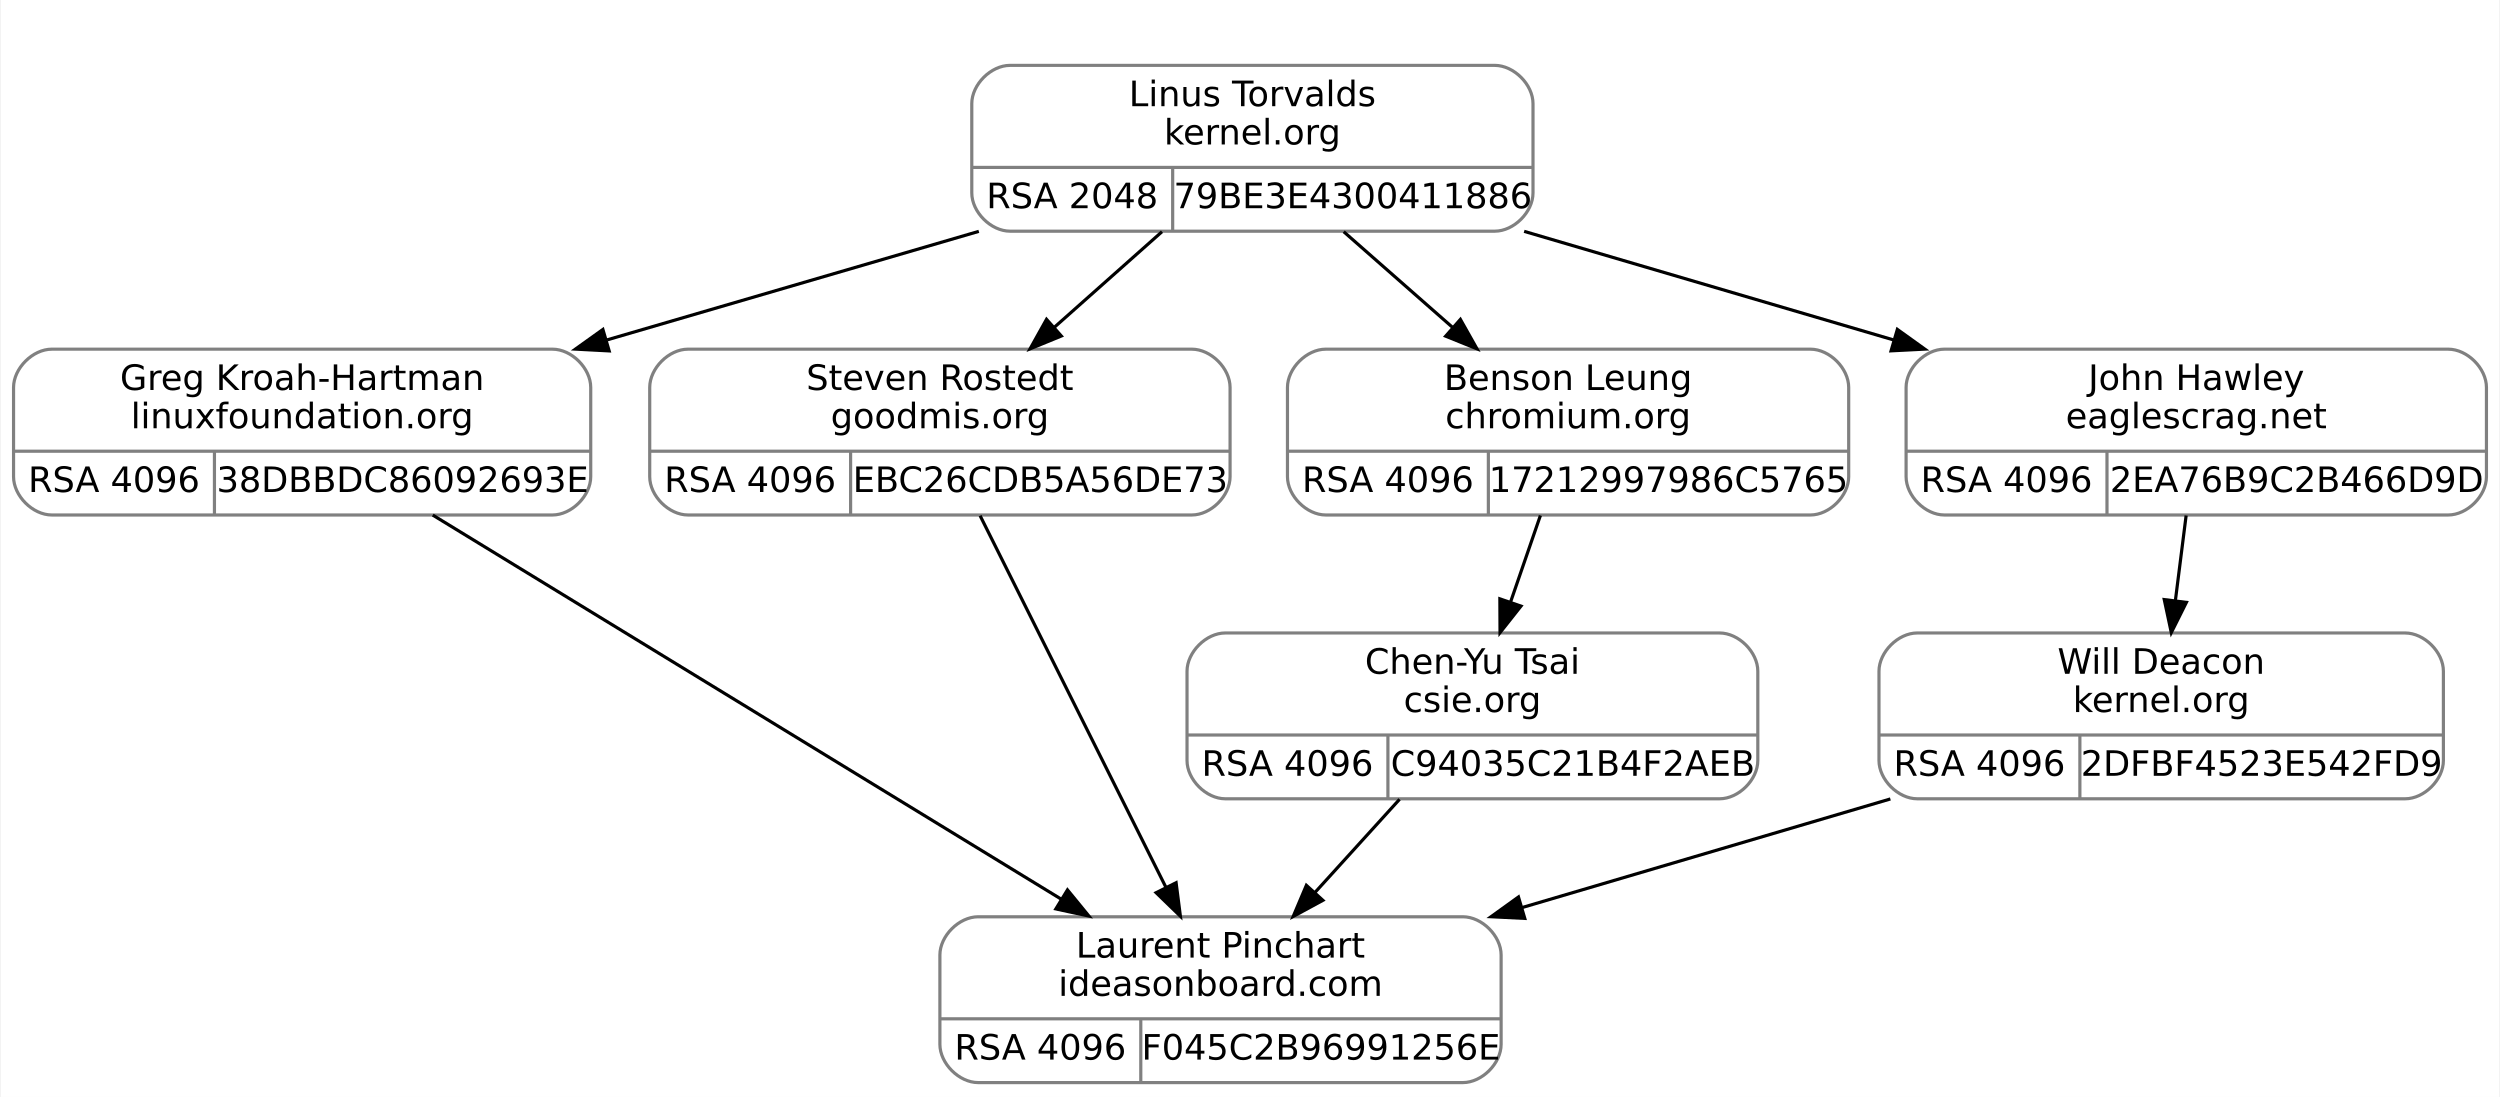
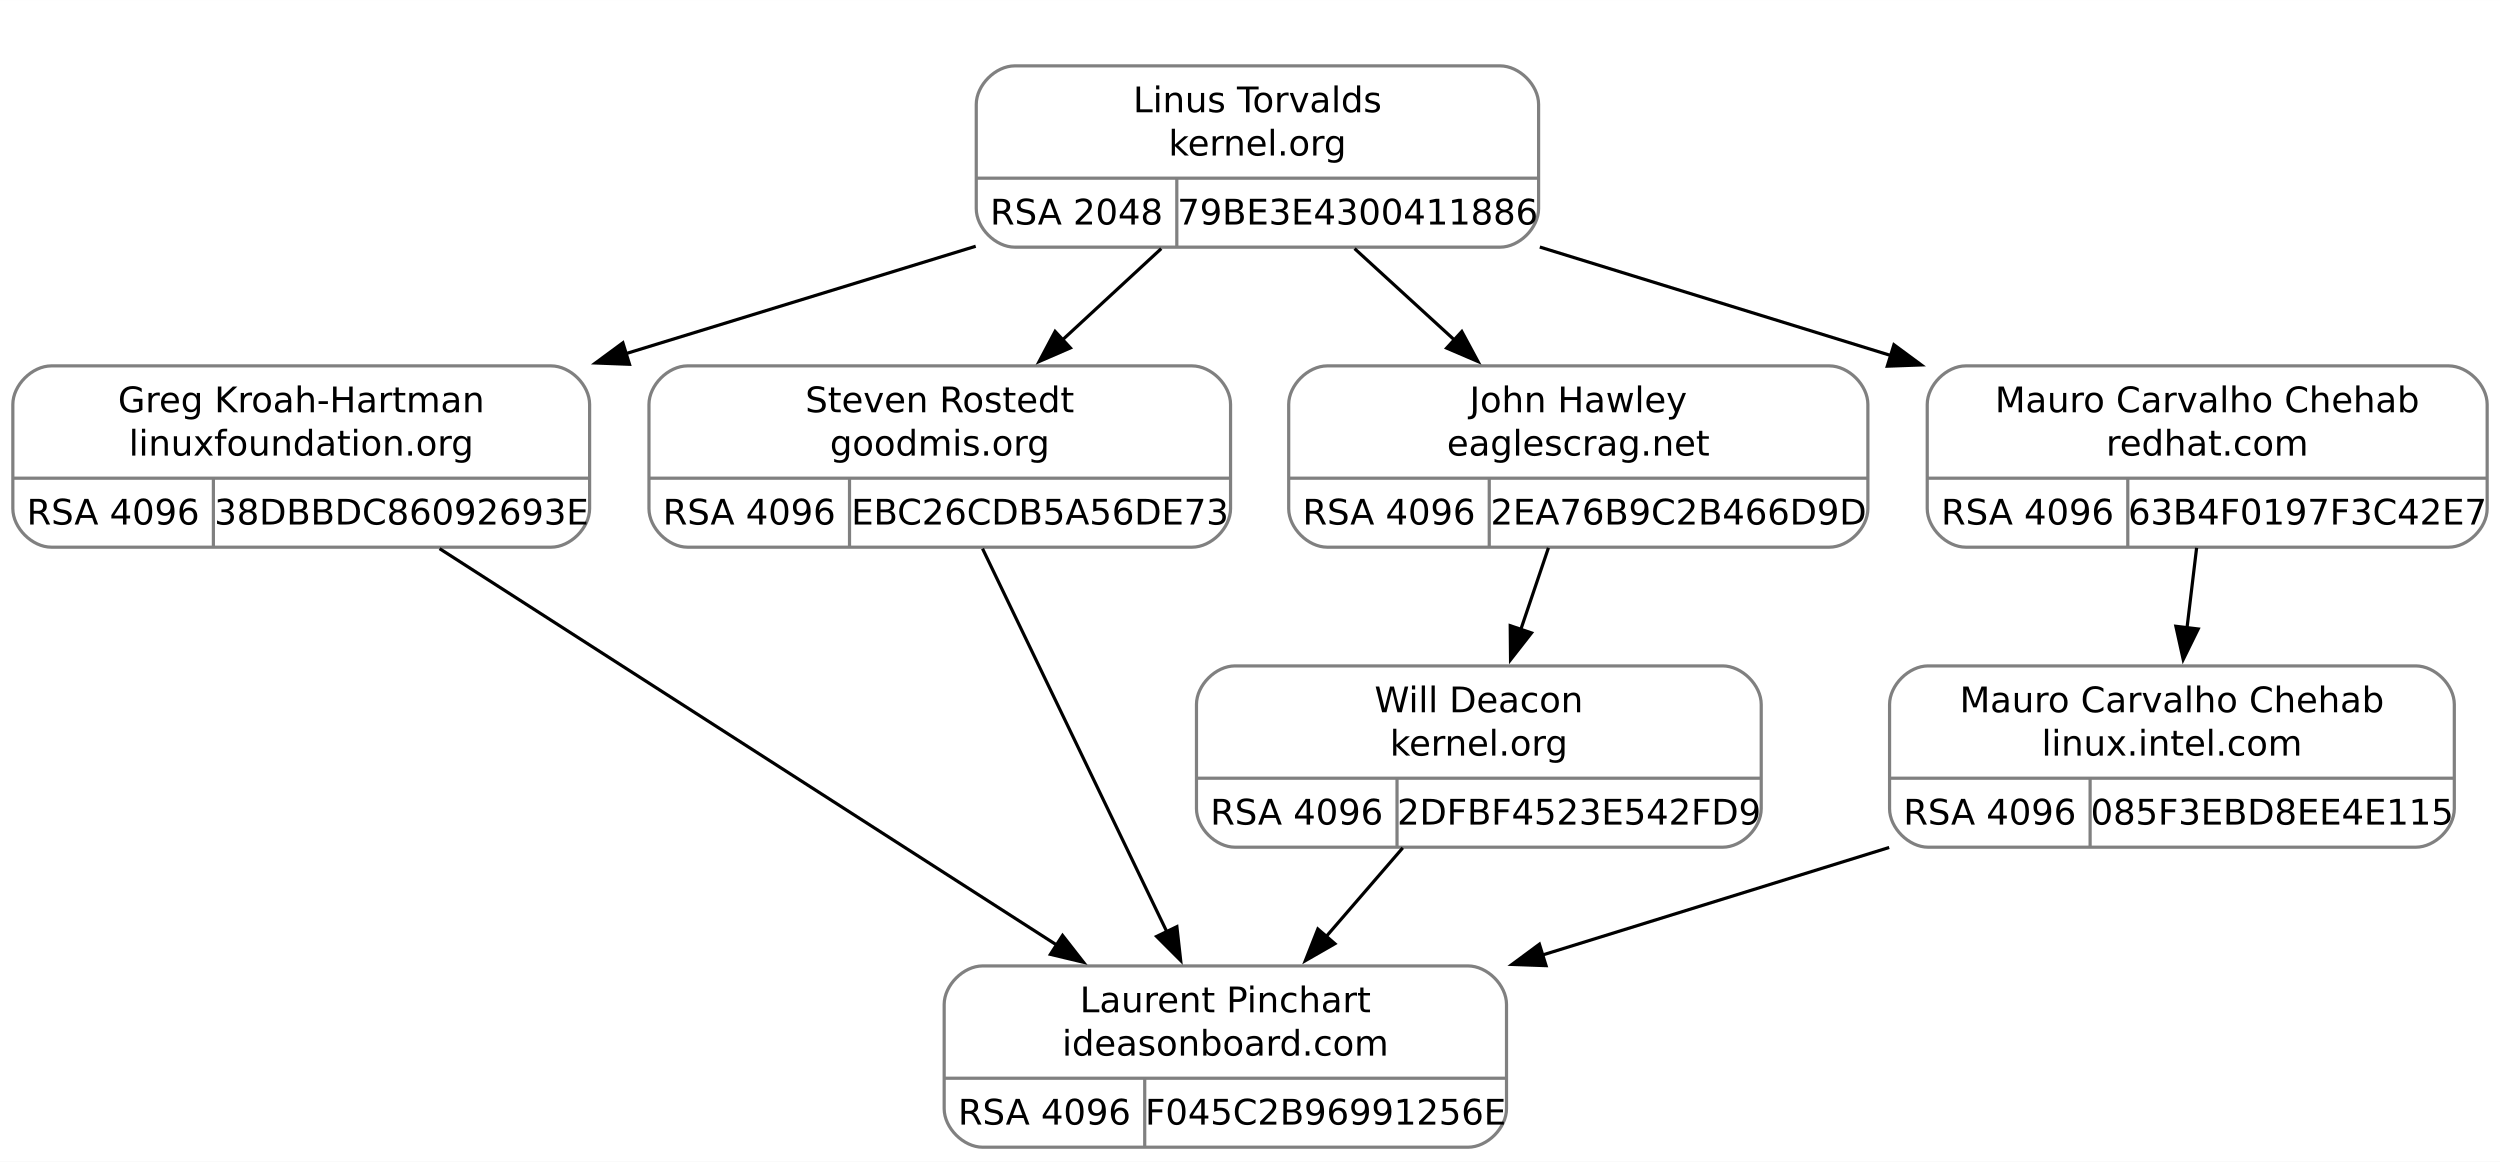
- <svg xmlns="http://www.w3.org/2000/svg" width="784pt" height="344pt" viewBox="0.00 0.00 783.50 344.00">
-   <g id="graph0" class="graph" transform="scale(1 1) rotate(0) translate(4 340)">
-     <polygon fill="white" stroke="transparent" points="-4,4 -4,-340 779.5,-340 779.5,4 -4,4" />
+ <svg xmlns="http://www.w3.org/2000/svg" width="779pt" height="362pt" viewBox="0.00 0.00 779.12 362.00">
+   <g id="graph0" class="graph" transform="scale(1 1) rotate(0) translate(4 358)">
+     <polygon fill="white" stroke="none" points="-4,4 -4,-358 775.12,-358 775.12,4 -4,4" />
    <g id="clust1" class="cluster">
-       <polygon fill="none" stroke="white" points="292.5,-259 292.5,-328 484.5,-328 484.5,-259 292.5,-259" />
+       <polygon fill="none" stroke="white" points="291.88,-272.5 291.88,-346 483.88,-346 483.88,-272.5 291.88,-272.5" />
    </g>
    <g id="node1" class="node">
-       <path fill="none" stroke="gray" d="M12,-178.5C12,-178.5 169,-178.5 169,-178.5 175,-178.5 181,-184.5 181,-190.5 181,-190.5 181,-218.5 181,-218.5 181,-224.5 175,-230.5 169,-230.5 169,-230.5 12,-230.5 12,-230.5 6,-230.5 0,-224.5 0,-218.5 0,-218.5 0,-190.5 0,-190.5 0,-184.5 6,-178.5 12,-178.5" />
-       <text text-anchor="middle" x="90.5" y="-217.7" font-family="droid sans,dejavu sans,helvetica" font-size="11.00">Greg Kroah-Hartman</text>
-       <text text-anchor="middle" x="90.5" y="-205.7" font-family="droid sans,dejavu sans,helvetica" font-size="11.00">linuxfoundation.org</text>
-       <polyline fill="none" stroke="gray" points="0,-198.5 181,-198.5 " />
-       <text text-anchor="middle" x="31.5" y="-185.7" font-family="droid sans,dejavu sans,helvetica" font-size="11.00">RSA 4096</text>
-       <polyline fill="none" stroke="gray" points="63,-178.5 63,-198.5 " />
-       <text text-anchor="middle" x="122" y="-185.7" font-family="droid sans,dejavu sans,helvetica" font-size="11.00">38DBBDC86092693E</text>
+       <path fill="none" stroke="gray" d="M12,-187.5C12,-187.5 167.75,-187.5 167.75,-187.5 173.75,-187.5 179.75,-193.5 179.75,-199.5 179.75,-199.5 179.75,-232 179.75,-232 179.75,-238 173.75,-244 167.75,-244 167.75,-244 12,-244 12,-244 6,-244 0,-238 0,-232 0,-232 0,-199.5 0,-199.5 0,-193.5 6,-187.5 12,-187.5" />
+       <text text-anchor="middle" x="89.88" y="-229.55" font-family="droid sans,dejavu sans,helvetica" font-size="11.00">Greg Kroah-Hartman</text>
+       <text text-anchor="middle" x="89.88" y="-216.05" font-family="droid sans,dejavu sans,helvetica" font-size="11.00">linuxfoundation.org</text>
+       <polyline fill="none" stroke="gray" points="0,-209 179.75,-209" />
+       <text text-anchor="middle" x="31.25" y="-194.55" font-family="droid sans,dejavu sans,helvetica" font-size="11.00">RSA 4096</text>
+       <polyline fill="none" stroke="gray" points="62.5,-187.5 62.5,-209" />
+       <text text-anchor="middle" x="121.12" y="-194.55" font-family="droid sans,dejavu sans,helvetica" font-size="11.00">38DBBDC86092693E</text>
    </g>
    <g id="node3" class="node">
-       <path fill="none" stroke="gray" d="M302.5,-0.5C302.5,-0.5 454.5,-0.5 454.5,-0.5 460.5,-0.5 466.5,-6.5 466.5,-12.5 466.5,-12.5 466.5,-40.5 466.5,-40.5 466.5,-46.5 460.5,-52.5 454.5,-52.5 454.5,-52.5 302.5,-52.5 302.5,-52.5 296.5,-52.5 290.5,-46.5 290.5,-40.5 290.5,-40.5 290.5,-12.5 290.5,-12.5 290.5,-6.5 296.5,-0.5 302.5,-0.5" />
-       <text text-anchor="middle" x="378.5" y="-39.7" font-family="droid sans,dejavu sans,helvetica" font-size="11.00">Laurent Pinchart</text>
-       <text text-anchor="middle" x="378.5" y="-27.7" font-family="droid sans,dejavu sans,helvetica" font-size="11.00">ideasonboard.com</text>
-       <polyline fill="none" stroke="gray" points="290.5,-20.5 466.5,-20.5 " />
-       <text text-anchor="middle" x="322" y="-7.7" font-family="droid sans,dejavu sans,helvetica" font-size="11.00">RSA 4096</text>
-       <polyline fill="none" stroke="gray" points="353.5,-0.5 353.5,-20.5 " />
-       <text text-anchor="middle" x="410" y="-7.7" font-family="droid sans,dejavu sans,helvetica" font-size="11.00">F045C2B96991256E</text>
+       <path fill="none" stroke="gray" d="M302.25,-0.5C302.25,-0.5 453.5,-0.5 453.5,-0.5 459.5,-0.5 465.5,-6.5 465.5,-12.5 465.5,-12.5 465.5,-45 465.5,-45 465.5,-51 459.5,-57 453.5,-57 453.5,-57 302.25,-57 302.25,-57 296.25,-57 290.25,-51 290.25,-45 290.25,-45 290.25,-12.5 290.25,-12.5 290.25,-6.5 296.25,-0.5 302.25,-0.5" />
+       <text text-anchor="middle" x="377.88" y="-42.55" font-family="droid sans,dejavu sans,helvetica" font-size="11.00">Laurent Pinchart</text>
+       <text text-anchor="middle" x="377.88" y="-29.05" font-family="droid sans,dejavu sans,helvetica" font-size="11.00">ideasonboard.com</text>
+       <polyline fill="none" stroke="gray" points="290.25,-22 465.5,-22" />
+       <text text-anchor="middle" x="321.5" y="-7.55" font-family="droid sans,dejavu sans,helvetica" font-size="11.00">RSA 4096</text>
+       <polyline fill="none" stroke="gray" points="352.75,-0.5 352.75,-22" />
+       <text text-anchor="middle" x="409.12" y="-7.55" font-family="droid sans,dejavu sans,helvetica" font-size="11.00">F045C2B96991256E</text>
    </g>
    <g id="edge2" class="edge">
-       <path fill="none" stroke="black" d="M131.46,-178.47C183.35,-146.76 272.72,-92.14 328.55,-58.02" />
-       <polygon fill="black" stroke="black" points="330.51,-60.93 337.22,-52.73 326.86,-54.96 330.51,-60.93" />
+       <path fill="none" stroke="black" d="M132.99,-187.05C184.36,-154.06 270.14,-98.95 325.34,-63.5" />
+       <polygon fill="black" stroke="black" points="327.14,-66.5 333.66,-58.15 323.36,-60.61 327.14,-66.5" />
    </g>
    <g id="node2" class="node">
-       <path fill="none" stroke="gray" d="M312.5,-267.5C312.5,-267.5 464.5,-267.5 464.5,-267.5 470.5,-267.5 476.5,-273.5 476.5,-279.5 476.5,-279.5 476.5,-307.5 476.5,-307.5 476.5,-313.5 470.5,-319.5 464.5,-319.5 464.5,-319.5 312.5,-319.5 312.5,-319.5 306.5,-319.5 300.5,-313.5 300.5,-307.5 300.5,-307.5 300.5,-279.5 300.5,-279.5 300.5,-273.5 306.5,-267.5 312.5,-267.5" />
-       <text text-anchor="middle" x="388.5" y="-306.7" font-family="droid sans,dejavu sans,helvetica" font-size="11.00">Linus Torvalds</text>
-       <text text-anchor="middle" x="388.5" y="-294.7" font-family="droid sans,dejavu sans,helvetica" font-size="11.00">kernel.org</text>
-       <polyline fill="none" stroke="gray" points="300.5,-287.5 476.5,-287.5 " />
-       <text text-anchor="middle" x="332" y="-274.7" font-family="droid sans,dejavu sans,helvetica" font-size="11.00">RSA 2048</text>
-       <polyline fill="none" stroke="gray" points="363.5,-267.5 363.5,-287.5 " />
-       <text text-anchor="middle" x="420" y="-274.7" font-family="droid sans,dejavu sans,helvetica" font-size="11.00">79BE3E4300411886</text>
+       <path fill="none" stroke="gray" d="M312.25,-281C312.25,-281 463.5,-281 463.5,-281 469.5,-281 475.5,-287 475.5,-293 475.5,-293 475.5,-325.5 475.5,-325.5 475.5,-331.5 469.5,-337.5 463.5,-337.5 463.5,-337.5 312.25,-337.5 312.25,-337.5 306.25,-337.5 300.25,-331.5 300.25,-325.5 300.25,-325.5 300.25,-293 300.25,-293 300.25,-287 306.25,-281 312.25,-281" />
+       <text text-anchor="middle" x="387.88" y="-323.05" font-family="droid sans,dejavu sans,helvetica" font-size="11.00">Linus Torvalds</text>
+       <text text-anchor="middle" x="387.88" y="-309.55" font-family="droid sans,dejavu sans,helvetica" font-size="11.00">kernel.org</text>
+       <polyline fill="none" stroke="gray" points="300.25,-302.5 475.5,-302.5" />
+       <text text-anchor="middle" x="331.5" y="-288.05" font-family="droid sans,dejavu sans,helvetica" font-size="11.00">RSA 2048</text>
+       <polyline fill="none" stroke="gray" points="362.75,-281 362.75,-302.5" />
+       <text text-anchor="middle" x="419.12" y="-288.05" font-family="droid sans,dejavu sans,helvetica" font-size="11.00">79BE3E4300411886</text>
    </g>
    <g id="edge1" class="edge">
-       <path fill="none" stroke="black" d="M302.71,-267.45C266.25,-256.81 223.59,-244.35 186.12,-233.41" />
-       <polygon fill="black" stroke="black" points="186.78,-229.96 176.2,-230.52 184.82,-236.68 186.78,-229.96" />
+       <path fill="none" stroke="black" d="M300.08,-281.29C265.85,-270.78 226.4,-258.67 190.99,-247.8" />
+       <polygon fill="black" stroke="black" points="192.18,-244.5 181.59,-244.91 190.12,-251.19 192.18,-244.5" />
    </g>
    <g id="node4" class="node">
-       <path fill="none" stroke="gray" d="M211.5,-178.5C211.5,-178.5 369.5,-178.5 369.5,-178.5 375.5,-178.5 381.5,-184.5 381.5,-190.5 381.5,-190.5 381.5,-218.5 381.5,-218.5 381.5,-224.5 375.5,-230.5 369.5,-230.5 369.5,-230.5 211.5,-230.5 211.5,-230.5 205.5,-230.5 199.5,-224.5 199.5,-218.5 199.5,-218.5 199.5,-190.5 199.5,-190.5 199.5,-184.5 205.5,-178.5 211.5,-178.5" />
-       <text text-anchor="middle" x="290.5" y="-217.7" font-family="droid sans,dejavu sans,helvetica" font-size="11.00">Steven Rostedt</text>
-       <text text-anchor="middle" x="290.5" y="-205.7" font-family="droid sans,dejavu sans,helvetica" font-size="11.00">goodmis.org</text>
-       <polyline fill="none" stroke="gray" points="199.5,-198.5 381.5,-198.5 " />
-       <text text-anchor="middle" x="231" y="-185.7" font-family="droid sans,dejavu sans,helvetica" font-size="11.00">RSA 4096</text>
-       <polyline fill="none" stroke="gray" points="262.5,-178.5 262.5,-198.5 " />
-       <text text-anchor="middle" x="322" y="-185.7" font-family="droid sans,dejavu sans,helvetica" font-size="11.00">EBC26CDB5A56DE73</text>
+       <path fill="none" stroke="gray" d="M210.25,-187.5C210.25,-187.5 367.5,-187.5 367.5,-187.5 373.5,-187.5 379.5,-193.5 379.5,-199.5 379.5,-199.5 379.5,-232 379.5,-232 379.5,-238 373.5,-244 367.5,-244 367.5,-244 210.25,-244 210.25,-244 204.25,-244 198.25,-238 198.25,-232 198.25,-232 198.25,-199.5 198.25,-199.5 198.25,-193.5 204.25,-187.5 210.25,-187.5" />
+       <text text-anchor="middle" x="288.88" y="-229.55" font-family="droid sans,dejavu sans,helvetica" font-size="11.00">Steven Rostedt</text>
+       <text text-anchor="middle" x="288.88" y="-216.05" font-family="droid sans,dejavu sans,helvetica" font-size="11.00">goodmis.org</text>
+       <polyline fill="none" stroke="gray" points="198.25,-209 379.5,-209" />
+       <text text-anchor="middle" x="229.5" y="-194.55" font-family="droid sans,dejavu sans,helvetica" font-size="11.00">RSA 4096</text>
+       <polyline fill="none" stroke="gray" points="260.75,-187.5 260.75,-209" />
+       <text text-anchor="middle" x="320.12" y="-194.55" font-family="droid sans,dejavu sans,helvetica" font-size="11.00">EBC26CDB5A56DE73</text>
    </g>
    <g id="edge3" class="edge">
-       <path fill="none" stroke="black" d="M360.15,-267.34C349.59,-257.96 337.46,-247.19 326.31,-237.29" />
-       <polygon fill="black" stroke="black" points="328.58,-234.63 318.78,-230.61 323.94,-239.86 328.58,-234.63" />
+       <path fill="none" stroke="black" d="M357.9,-280.55C348.21,-271.59 337.33,-261.53 327.12,-252.1" />
+       <polygon fill="black" stroke="black" points="329.58,-249.6 319.86,-245.38 324.82,-254.74 329.58,-249.6" />
    </g>
    <g id="node5" class="node">
-       <path fill="none" stroke="gray" d="M411.5,-178.5C411.5,-178.5 563.5,-178.5 563.5,-178.5 569.5,-178.5 575.5,-184.5 575.5,-190.5 575.5,-190.5 575.5,-218.5 575.5,-218.5 575.5,-224.5 569.5,-230.5 563.5,-230.5 563.5,-230.5 411.5,-230.5 411.5,-230.5 405.5,-230.5 399.5,-224.5 399.5,-218.5 399.5,-218.5 399.5,-190.5 399.5,-190.5 399.5,-184.5 405.5,-178.5 411.5,-178.5" />
-       <text text-anchor="middle" x="487.5" y="-217.7" font-family="droid sans,dejavu sans,helvetica" font-size="11.00">Benson Leung</text>
-       <text text-anchor="middle" x="487.5" y="-205.7" font-family="droid sans,dejavu sans,helvetica" font-size="11.00">chromium.org</text>
-       <polyline fill="none" stroke="gray" points="399.5,-198.5 575.5,-198.5 " />
-       <text text-anchor="middle" x="431" y="-185.7" font-family="droid sans,dejavu sans,helvetica" font-size="11.00">RSA 4096</text>
-       <polyline fill="none" stroke="gray" points="462.5,-178.5 462.5,-198.5 " />
-       <text text-anchor="middle" x="519" y="-185.7" font-family="droid sans,dejavu sans,helvetica" font-size="11.00">17212997986C5765</text>
+       <path fill="none" stroke="gray" d="M409.62,-187.5C409.62,-187.5 566.12,-187.5 566.12,-187.5 572.12,-187.5 578.12,-193.5 578.12,-199.5 578.12,-199.5 578.12,-232 578.12,-232 578.12,-238 572.12,-244 566.12,-244 566.12,-244 409.62,-244 409.62,-244 403.62,-244 397.62,-238 397.62,-232 397.62,-232 397.62,-199.5 397.62,-199.5 397.62,-193.5 403.62,-187.5 409.62,-187.5" />
+       <text text-anchor="middle" x="487.88" y="-229.55" font-family="droid sans,dejavu sans,helvetica" font-size="11.00">John Hawley</text>
+       <text text-anchor="middle" x="487.88" y="-216.05" font-family="droid sans,dejavu sans,helvetica" font-size="11.00">eaglescrag.net</text>
+       <polyline fill="none" stroke="gray" points="397.62,-209 578.12,-209" />
+       <text text-anchor="middle" x="428.88" y="-194.55" font-family="droid sans,dejavu sans,helvetica" font-size="11.00">RSA 4096</text>
+       <polyline fill="none" stroke="gray" points="460.12,-187.5 460.12,-209" />
+       <text text-anchor="middle" x="519.12" y="-194.55" font-family="droid sans,dejavu sans,helvetica" font-size="11.00">2EA76B9C2B466D9D</text>
    </g>
    <g id="edge5" class="edge">
-       <path fill="none" stroke="black" d="M417.13,-267.34C427.81,-257.96 440.06,-247.19 451.32,-237.29" />
-       <polygon fill="black" stroke="black" points="453.73,-239.84 458.93,-230.61 449.11,-234.58 453.73,-239.84" />
+       <path fill="none" stroke="black" d="M418.15,-280.55C427.94,-271.59 438.93,-261.53 449.24,-252.1" />
+       <polygon fill="black" stroke="black" points="451.57,-254.71 456.59,-245.38 446.85,-249.55 451.57,-254.71" />
    </g>
    <g id="node7" class="node">
-       <path fill="none" stroke="gray" d="M605.5,-178.5C605.5,-178.5 763.5,-178.5 763.5,-178.5 769.5,-178.5 775.5,-184.5 775.5,-190.5 775.5,-190.5 775.5,-218.5 775.5,-218.5 775.5,-224.5 769.5,-230.5 763.5,-230.5 763.5,-230.5 605.5,-230.5 605.5,-230.5 599.5,-230.5 593.5,-224.5 593.5,-218.5 593.5,-218.5 593.5,-190.5 593.5,-190.5 593.5,-184.5 599.5,-178.5 605.5,-178.5" />
-       <text text-anchor="middle" x="684.5" y="-217.7" font-family="droid sans,dejavu sans,helvetica" font-size="11.00">John Hawley</text>
-       <text text-anchor="middle" x="684.5" y="-205.7" font-family="droid sans,dejavu sans,helvetica" font-size="11.00">eaglescrag.net</text>
-       <polyline fill="none" stroke="gray" points="593.5,-198.5 775.5,-198.5 " />
-       <text text-anchor="middle" x="625" y="-185.7" font-family="droid sans,dejavu sans,helvetica" font-size="11.00">RSA 4096</text>
-       <polyline fill="none" stroke="gray" points="656.5,-178.5 656.5,-198.5 " />
-       <text text-anchor="middle" x="716" y="-185.7" font-family="droid sans,dejavu sans,helvetica" font-size="11.00">2EA76B9C2B466D9D</text>
+       <path fill="none" stroke="gray" d="M608.62,-187.5C608.62,-187.5 759.12,-187.5 759.12,-187.5 765.12,-187.5 771.12,-193.5 771.12,-199.5 771.12,-199.5 771.12,-232 771.12,-232 771.12,-238 765.12,-244 759.12,-244 759.12,-244 608.62,-244 608.62,-244 602.62,-244 596.62,-238 596.62,-232 596.62,-232 596.62,-199.5 596.62,-199.5 596.62,-193.5 602.62,-187.5 608.62,-187.5" />
+       <text text-anchor="middle" x="683.88" y="-229.55" font-family="droid sans,dejavu sans,helvetica" font-size="11.00">Mauro Carvalho Chehab</text>
+       <text text-anchor="middle" x="683.88" y="-216.05" font-family="droid sans,dejavu sans,helvetica" font-size="11.00">redhat.com</text>
+       <polyline fill="none" stroke="gray" points="596.62,-209 771.12,-209" />
+       <text text-anchor="middle" x="627.88" y="-194.55" font-family="droid sans,dejavu sans,helvetica" font-size="11.00">RSA 4096</text>
+       <polyline fill="none" stroke="gray" points="659.12,-187.5 659.12,-209" />
+       <text text-anchor="middle" x="715.12" y="-194.55" font-family="droid sans,dejavu sans,helvetica" font-size="11.00">63B4F0197F3C42E7</text>
    </g>
    <g id="edge8" class="edge">
-       <path fill="none" stroke="black" d="M473.72,-267.45C509.93,-256.81 552.31,-244.35 589.52,-233.41" />
-       <polygon fill="black" stroke="black" points="590.76,-236.7 599.37,-230.52 588.79,-229.98 590.76,-236.7" />
+       <path fill="none" stroke="black" d="M475.88,-281.04C510.32,-270.4 549.98,-258.14 585.37,-247.2" />
+       <polygon fill="black" stroke="black" points="586.24,-250.59 594.76,-244.3 584.17,-243.91 586.24,-250.59" />
    </g>
    <g id="edge4" class="edge">
-       <path fill="none" stroke="black" d="M303.11,-178.28C318.4,-147.7 344.24,-96.01 361.34,-61.82" />
-       <polygon fill="black" stroke="black" points="364.57,-63.18 365.92,-52.67 358.31,-60.05 364.57,-63.18" />
+       <path fill="none" stroke="black" d="M302.2,-187.05C317.51,-155.22 342.73,-102.8 359.8,-67.31" />
+       <polygon fill="black" stroke="black" points="362.77,-69.23 363.95,-58.7 356.46,-66.19 362.77,-69.23" />
    </g>
    <g id="node6" class="node">
-       <path fill="none" stroke="gray" d="M380,-89.5C380,-89.5 535,-89.5 535,-89.5 541,-89.5 547,-95.5 547,-101.5 547,-101.5 547,-129.5 547,-129.5 547,-135.5 541,-141.5 535,-141.5 535,-141.5 380,-141.5 380,-141.5 374,-141.5 368,-135.5 368,-129.5 368,-129.5 368,-101.5 368,-101.5 368,-95.5 374,-89.5 380,-89.5" />
-       <text text-anchor="middle" x="457.5" y="-128.7" font-family="droid sans,dejavu sans,helvetica" font-size="11.00">Chen-Yu Tsai</text>
-       <text text-anchor="middle" x="457.5" y="-116.7" font-family="droid sans,dejavu sans,helvetica" font-size="11.00">csie.org</text>
-       <polyline fill="none" stroke="gray" points="368,-109.5 547,-109.5 " />
-       <text text-anchor="middle" x="399.5" y="-96.7" font-family="droid sans,dejavu sans,helvetica" font-size="11.00">RSA 4096</text>
-       <polyline fill="none" stroke="gray" points="431,-89.5 431,-109.5 " />
-       <text text-anchor="middle" x="489" y="-96.7" font-family="droid sans,dejavu sans,helvetica" font-size="11.00">C94035C21B4F2AEB</text>
+       <path fill="none" stroke="gray" d="M380.88,-94C380.88,-94 532.88,-94 532.88,-94 538.88,-94 544.88,-100 544.88,-106 544.88,-106 544.88,-138.5 544.88,-138.5 544.88,-144.5 538.88,-150.5 532.88,-150.5 532.88,-150.5 380.88,-150.5 380.88,-150.5 374.88,-150.5 368.88,-144.5 368.88,-138.5 368.88,-138.5 368.88,-106 368.88,-106 368.88,-100 374.88,-94 380.88,-94" />
+       <text text-anchor="middle" x="456.88" y="-136.05" font-family="droid sans,dejavu sans,helvetica" font-size="11.00">Will Deacon</text>
+       <text text-anchor="middle" x="456.88" y="-122.55" font-family="droid sans,dejavu sans,helvetica" font-size="11.00">kernel.org</text>
+       <polyline fill="none" stroke="gray" points="368.88,-115.5 544.88,-115.5" />
+       <text text-anchor="middle" x="400.12" y="-101.05" font-family="droid sans,dejavu sans,helvetica" font-size="11.00">RSA 4096</text>
+       <polyline fill="none" stroke="gray" points="431.38,-94 431.38,-115.5" />
+       <text text-anchor="middle" x="488.12" y="-101.05" font-family="droid sans,dejavu sans,helvetica" font-size="11.00">2DFBF4523E542FD9</text>
    </g>
    <g id="edge6" class="edge">
-       <path fill="none" stroke="black" d="M478.82,-178.34C475.9,-169.86 472.58,-160.25 469.45,-151.17" />
-       <polygon fill="black" stroke="black" points="472.73,-149.92 466.16,-141.61 466.11,-152.2 472.73,-149.92" />
+       <path fill="none" stroke="black" d="M478.57,-187.3C475.84,-179.23 472.8,-170.25 469.88,-161.63" />
+       <polygon fill="black" stroke="black" points="473.29,-160.78 466.76,-152.43 466.66,-163.03 473.29,-160.78" />
    </g>
    <g id="edge7" class="edge">
-       <path fill="none" stroke="black" d="M434.65,-89.34C426.38,-80.23 416.92,-69.81 408.15,-60.15" />
-       <polygon fill="black" stroke="black" points="410.61,-57.66 401.3,-52.61 405.43,-62.36 410.61,-57.66" />
+       <path fill="none" stroke="black" d="M433.17,-93.8C425.66,-85.1 417.24,-75.35 409.28,-66.13" />
+       <polygon fill="black" stroke="black" points="412.01,-63.93 402.82,-58.65 406.71,-68.5 412.01,-63.93" />
    </g>
    <g id="node8" class="node">
-       <path fill="none" stroke="gray" d="M597,-89.5C597,-89.5 750,-89.5 750,-89.5 756,-89.5 762,-95.5 762,-101.5 762,-101.5 762,-129.5 762,-129.5 762,-135.5 756,-141.5 750,-141.5 750,-141.5 597,-141.5 597,-141.5 591,-141.5 585,-135.5 585,-129.5 585,-129.5 585,-101.5 585,-101.5 585,-95.5 591,-89.5 597,-89.5" />
-       <text text-anchor="middle" x="673.5" y="-128.7" font-family="droid sans,dejavu sans,helvetica" font-size="11.00">Will Deacon</text>
-       <text text-anchor="middle" x="673.5" y="-116.7" font-family="droid sans,dejavu sans,helvetica" font-size="11.00">kernel.org</text>
-       <polyline fill="none" stroke="gray" points="585,-109.5 762,-109.5 " />
-       <text text-anchor="middle" x="616.5" y="-96.7" font-family="droid sans,dejavu sans,helvetica" font-size="11.00">RSA 4096</text>
-       <polyline fill="none" stroke="gray" points="648,-89.5 648,-109.5 " />
-       <text text-anchor="middle" x="705" y="-96.7" font-family="droid sans,dejavu sans,helvetica" font-size="11.00">2DFBF4523E542FD9</text>
+       <path fill="none" stroke="gray" d="M596.88,-94C596.88,-94 748.88,-94 748.88,-94 754.88,-94 760.88,-100 760.88,-106 760.88,-106 760.88,-138.5 760.88,-138.5 760.88,-144.5 754.88,-150.5 748.88,-150.5 748.88,-150.5 596.88,-150.5 596.88,-150.5 590.88,-150.5 584.88,-144.5 584.88,-138.5 584.88,-138.5 584.88,-106 584.88,-106 584.88,-100 590.88,-94 596.88,-94" />
+       <text text-anchor="middle" x="672.88" y="-136.05" font-family="droid sans,dejavu sans,helvetica" font-size="11.00">Mauro Carvalho Chehab</text>
+       <text text-anchor="middle" x="672.88" y="-122.55" font-family="droid sans,dejavu sans,helvetica" font-size="11.00">linux.intel.com</text>
+       <polyline fill="none" stroke="gray" points="584.88,-115.5 760.88,-115.5" />
+       <text text-anchor="middle" x="616.12" y="-101.05" font-family="droid sans,dejavu sans,helvetica" font-size="11.00">RSA 4096</text>
+       <polyline fill="none" stroke="gray" points="647.38,-94 647.38,-115.5" />
+       <text text-anchor="middle" x="704.12" y="-101.05" font-family="droid sans,dejavu sans,helvetica" font-size="11.00">085F3EBD8EE4E115</text>
    </g>
    <g id="edge9" class="edge">
-       <path fill="none" stroke="black" d="M681.32,-178.34C680.27,-170.04 679.08,-160.65 677.96,-151.75" />
-       <polygon fill="black" stroke="black" points="681.4,-151.09 676.67,-141.61 674.46,-151.97 681.4,-151.09" />
+       <path fill="none" stroke="black" d="M680.57,-187.3C679.63,-179.41 678.57,-170.65 677.56,-162.21" />
+       <polygon fill="black" stroke="black" points="681.06,-162.01 676.39,-152.5 674.11,-162.85 681.06,-162.01" />
    </g>
    <g id="edge10" class="edge">
-       <path fill="none" stroke="black" d="M588.57,-89.45C552.48,-78.81 510.25,-66.35 473.15,-55.41" />
-       <polygon fill="black" stroke="black" points="473.92,-51.99 463.34,-52.52 471.94,-58.71 473.92,-51.99" />
+       <path fill="none" stroke="black" d="M584.76,-93.92C550.68,-83.35 511.53,-71.2 476.51,-60.34" />
+       <polygon fill="black" stroke="black" points="477.82,-57.09 467.23,-57.47 475.75,-63.77 477.82,-57.09" />
    </g>
  </g>
</svg>
